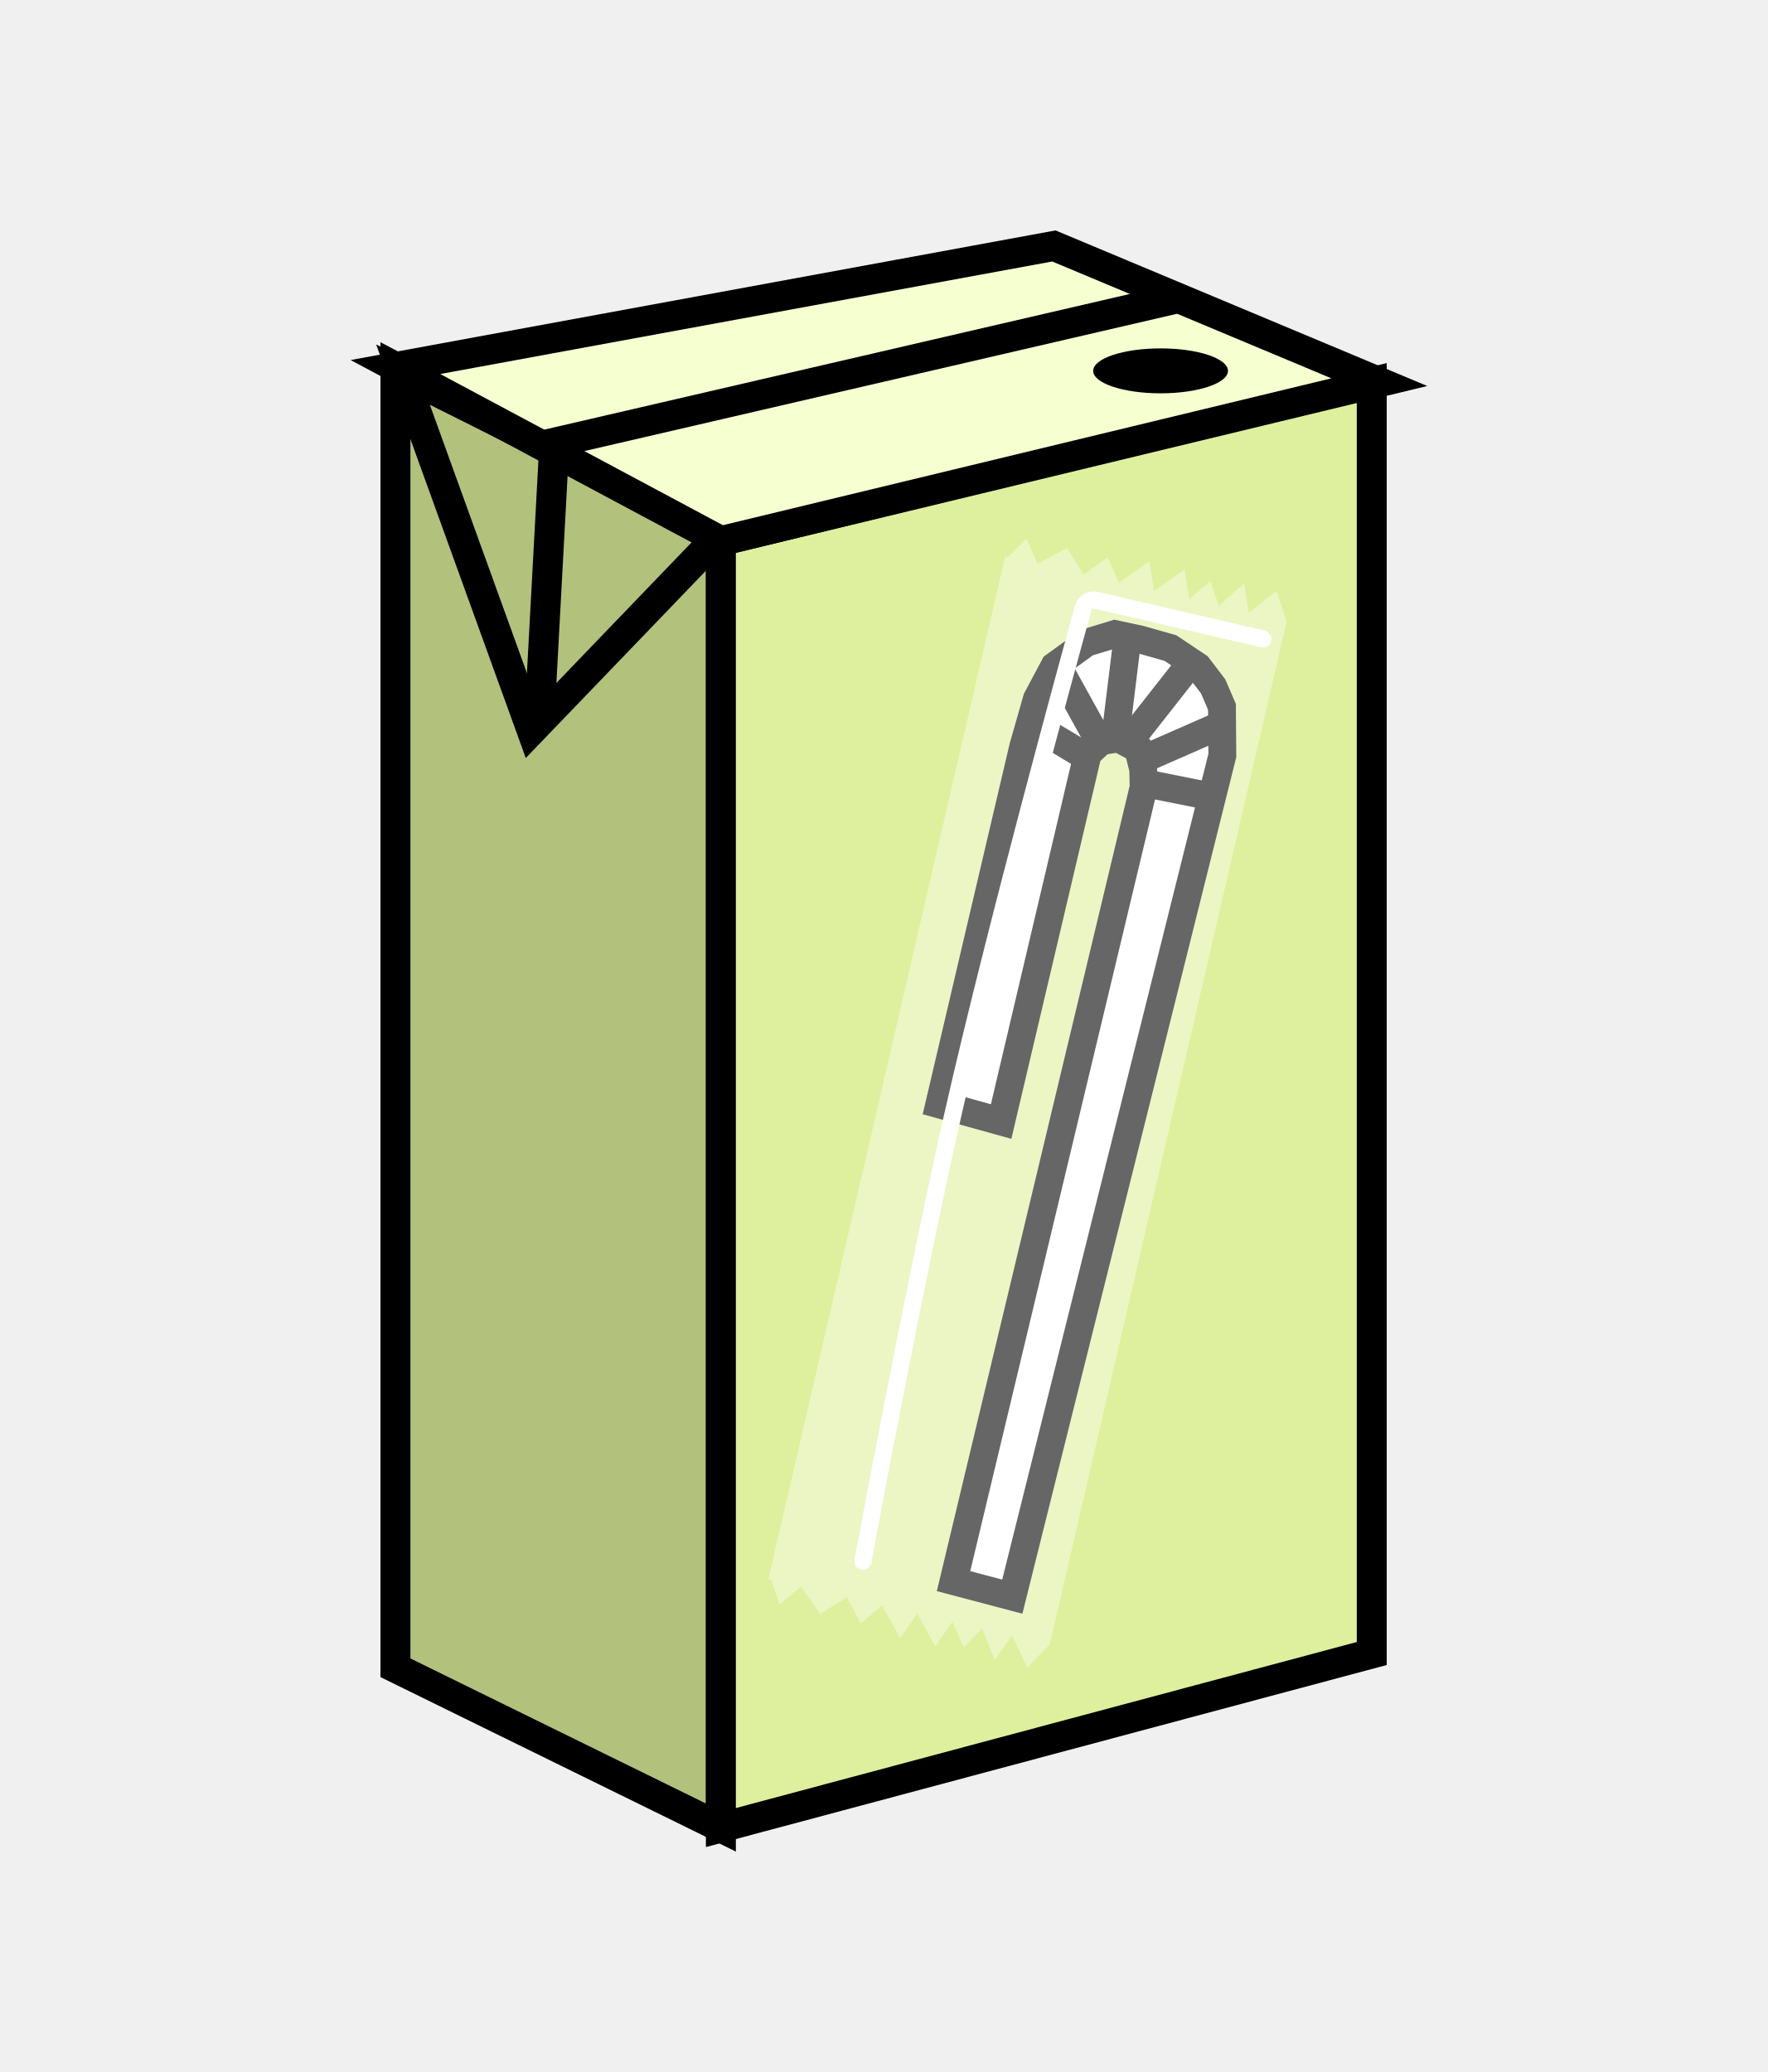
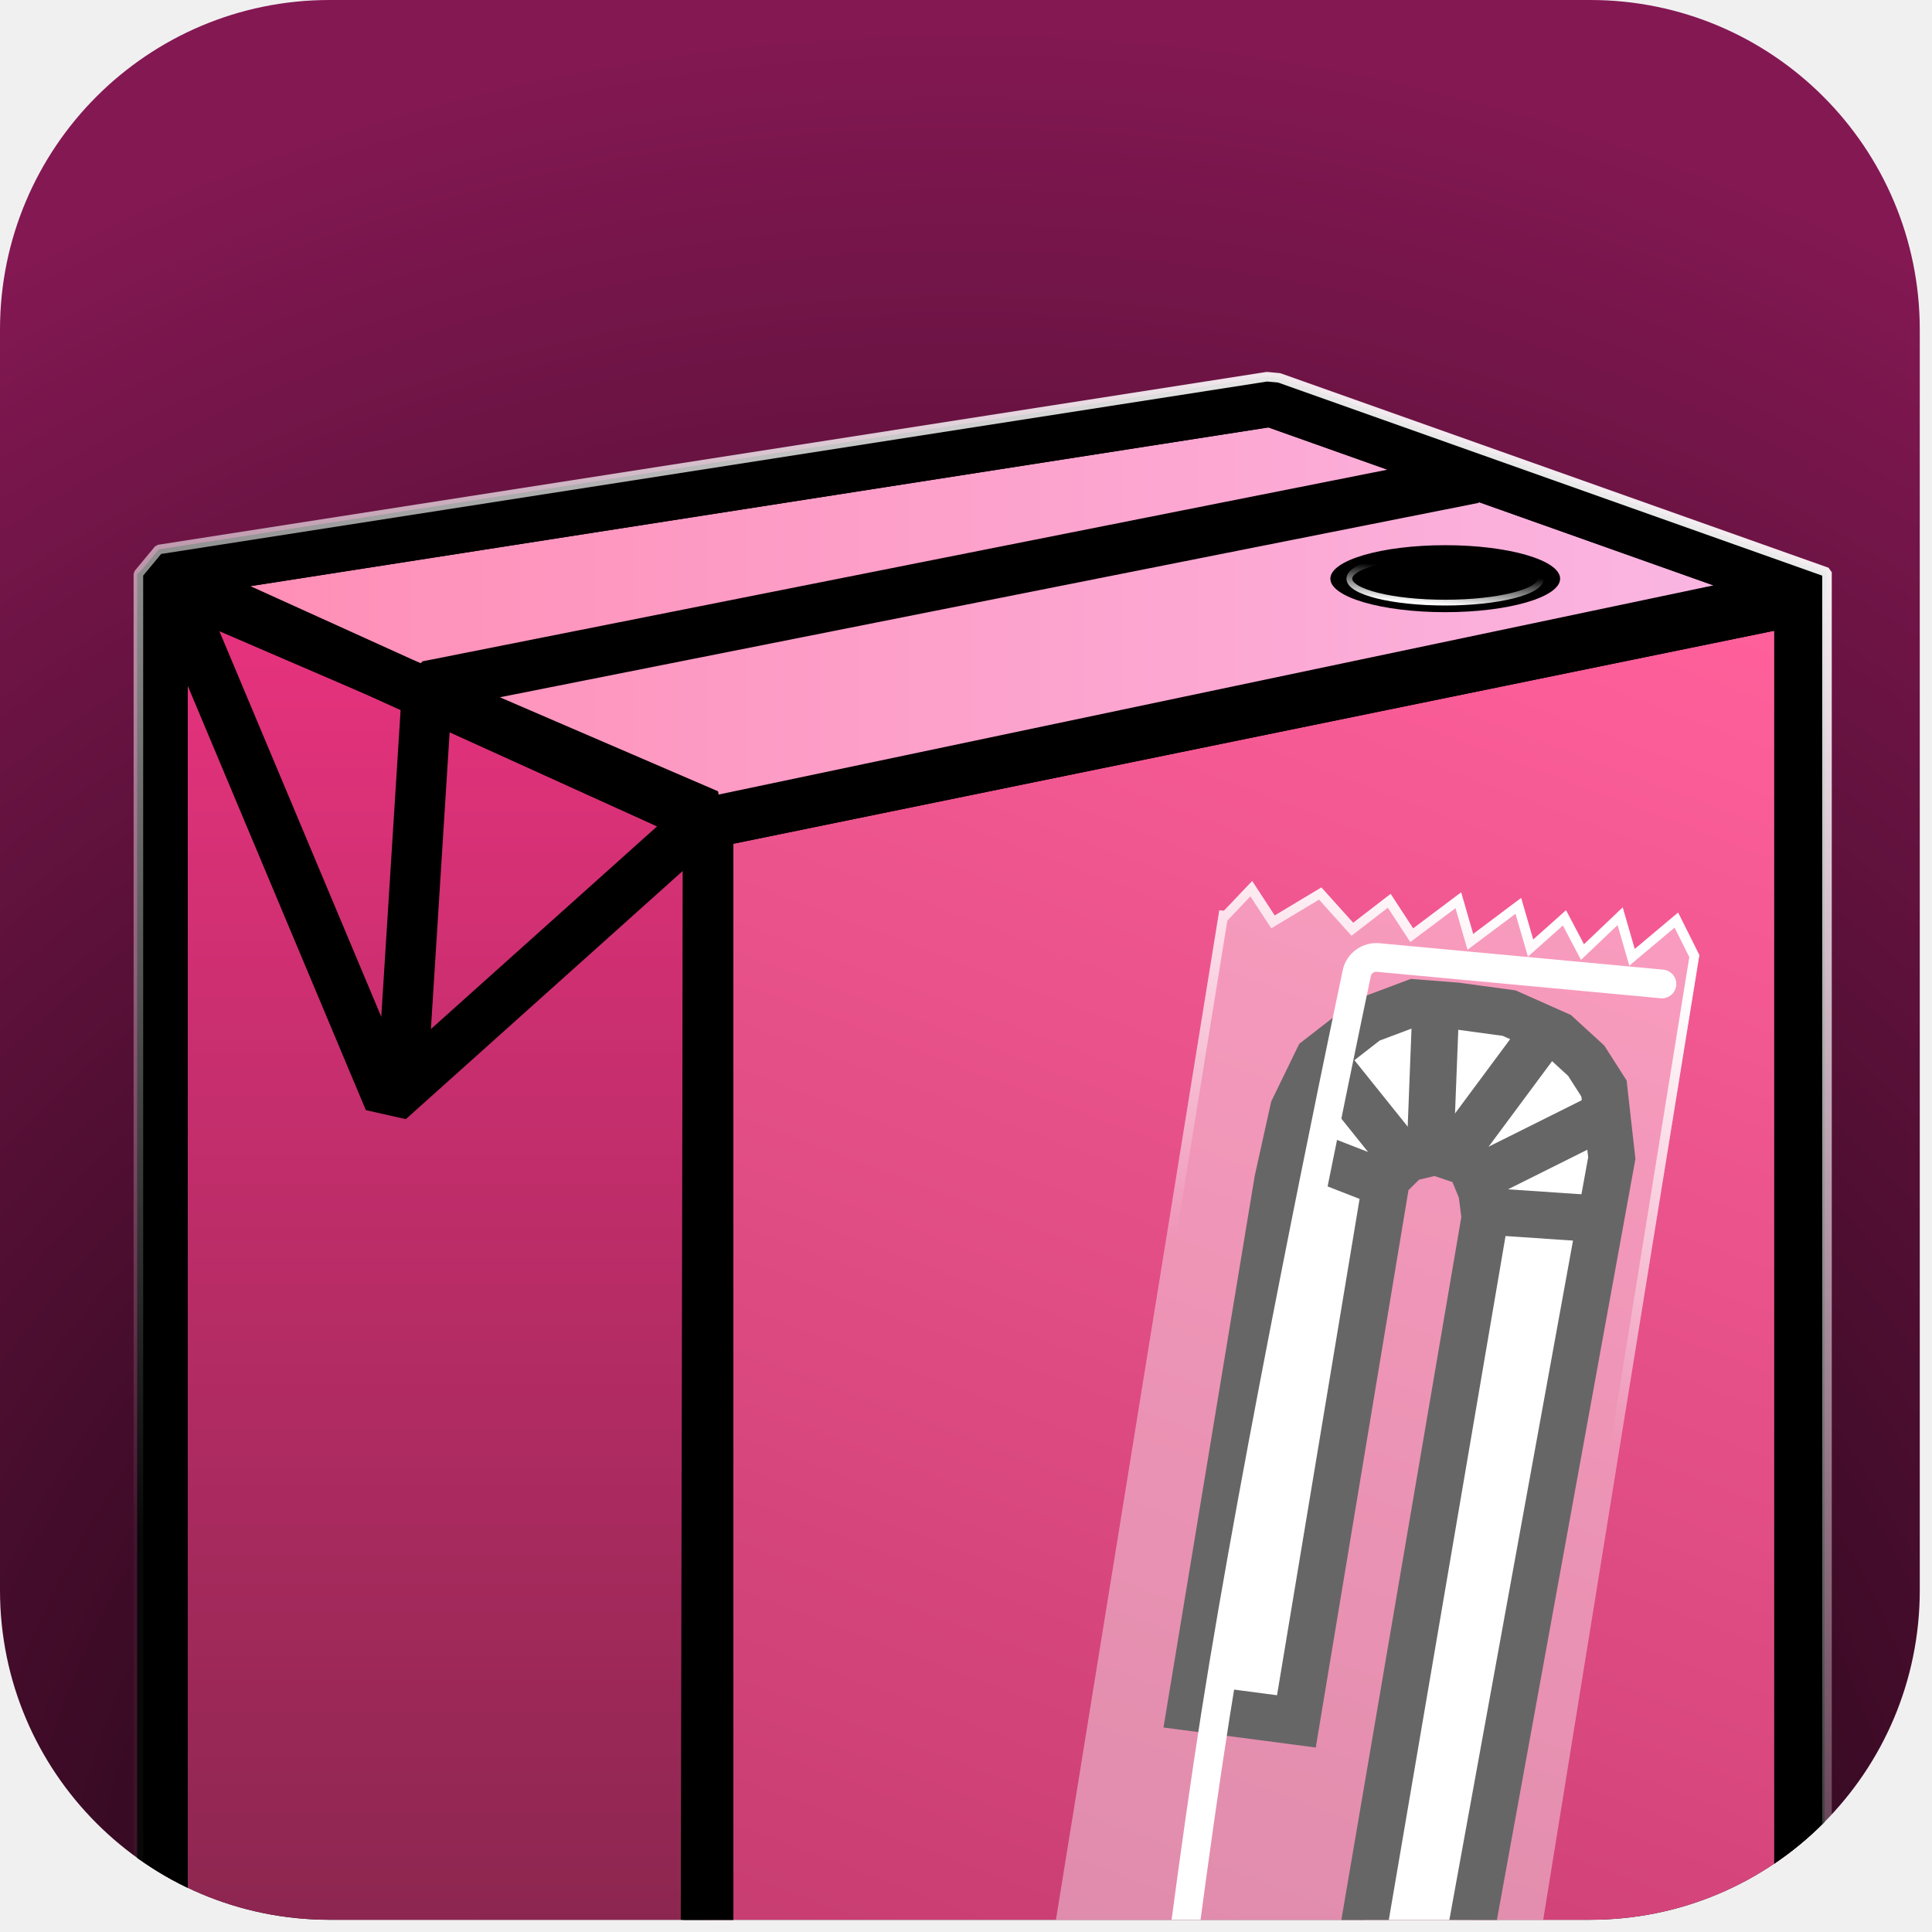
- <svg xmlns="http://www.w3.org/2000/svg" width="337" height="395" viewBox="0 0 337 395" fill="none">
-   <path d="M75.378 317.94V69.969L137.413 102.682V348.395L75.378 317.94Z" fill="#B2C17C" stroke="black" stroke-width="5.709" />
-   <path d="M261.482 315.221L137.412 348.402V103.147L261.482 72.851V315.221Z" fill="#DEF09D" stroke="black" stroke-width="5.709" />
-   <path d="M101.346 139.219L76.821 71.413L137.413 101.709L101.346 139.219Z" stroke="black" stroke-width="5.709" />
-   <path d="M200.89 46.887L75.377 69.97L137.412 103.151L262.925 72.855L200.89 46.887Z" fill="#F5FFD0" stroke="black" stroke-width="5.709" />
-   <path d="M102.79 137.768L105.675 84.389L223.974 56.978" stroke="black" stroke-width="5.709" />
-   <ellipse cx="221.229" cy="70.699" rx="12.846" ry="4.282" fill="black" />
-   <path d="M233 144.014L192.965 304.381L181.763 301.422L217.995 150.095L217.921 146.65L216.947 142.772L213.189 140.771L209.911 141.281L207.35 143.675L190.833 213.809L179.046 210.539L195.04 142.389L197.648 133.255L200.994 126.972L207.124 122.517L212.509 120.873L217.234 121.881L223.111 123.548L228.355 127.055L231.248 130.851L232.929 134.752L233 144.014Z" fill="white" stroke="black" stroke-width="5.308" />
-   <path d="M231.301 151.926L217.718 149.203" stroke="black" stroke-width="5.308" />
-   <path d="M232.541 138.306L217.832 144.755" stroke="black" stroke-width="5.308" />
-   <path d="M226.602 126.875L214.943 141.713" stroke="black" stroke-width="5.308" />
-   <path d="M196.052 137.669L207.45 144.495" stroke="black" stroke-width="5.308" />
-   <path d="M201.664 127.126L209.325 140.97" stroke="black" stroke-width="5.308" />
-   <path d="M214.855 122.119L212.603 140.462" stroke="black" stroke-width="5.308" />
-   <path d="M192.121 106.197L195.655 102.668L197.795 107.511L203.392 104.459L206.563 109.541L211.129 106.25L213.268 111.093L219.104 107.01L219.974 112.645L225.81 108.562L226.679 114.198L230.729 110.788L232.352 115.511L237.157 111.189L238.026 116.825L243.347 112.622L245.247 118.496L238.026 116.825L232.352 115.511L226.679 114.198L219.974 112.645L213.268 111.093L206.563 109.541L197.795 107.511L192.121 106.197Z" fill="#EBF6C4" />
-   <path d="M146.986 301.166L148.609 305.889L152.659 302.479L156.346 307.68L161.428 304.509L164.083 309.471L168.133 306.061L171.581 312.294L174.838 307.614L178.286 313.846L181.544 309.166L183.683 314.009L187.217 310.479L189.634 316.473L192.891 311.793L195.823 317.906L200.112 313.465L192.891 311.793L187.217 310.479L181.544 309.166L174.838 307.614L168.133 306.061L161.428 304.509L152.659 302.479L146.986 301.166Z" fill="#EBF6C4" />
-   <rect x="191.605" y="106.078" width="55.061" height="200.125" transform="rotate(13.0344 191.605 106.078)" fill="white" fill-opacity="0.4" />
-   <path d="M240.689 121.789L208.974 114.446C207.869 114.191 206.769 114.815 206.467 115.908C203.58 126.392 189.585 177.512 181.756 211.941C174.186 245.228 164.489 297.61 164.489 297.61" stroke="white" stroke-width="3.258" stroke-linecap="round" />
+ <svg xmlns="http://www.w3.org/2000/svg" width="79" height="79" viewBox="0 0 79 79" fill="none">
+   <g clip-path="url(#clip0_132_1309)">
+     <path d="M0 0H78.5V78.5H0V0Z" fill="url(#paint0_radial_132_1309)" />
+     <path d="M6.644 100.163V23.467L28.956 33.585V109.582L6.644 100.163Z" fill="url(#paint1_linear_132_1309)" stroke="black" stroke-width="2.058" stroke-linejoin="bevel" />
+     <path d="M73.579 99.307L28.956 109.582V33.632L73.579 24.25V99.307Z" fill="url(#paint2_linear_132_1309)" stroke="black" stroke-width="2.058" stroke-linejoin="bevel" />
+     <path d="M51.963 16.421L6.644 23.487L29.043 33.644L74.362 24.37L51.963 16.421Z" fill="url(#paint3_linear_132_1309)" stroke="black" stroke-width="2.058" stroke-linejoin="bevel" />
+     <path d="M52.308 15.451L74.706 23.4L74.608 24.803V99.307L73.811 100.31L29.188 110.585L29.096 110.558L28.556 110.53L6.244 101.11L5.615 100.163V23.467L5.709 23.405L6.485 22.471L51.805 15.404L52.308 15.451ZM29.985 34.501V108.289L72.551 98.487V25.79L29.985 34.501ZM7.674 99.481L27.779 107.968L27.921 35.61L16.595 45.762L14.96 45.394L7.674 28.036V99.481ZM17.62 42.079L26.87 33.789L18.386 29.94L17.62 42.079ZM15.59 41.578L16.381 29.031L15.19 28.491L8.972 25.812L15.59 41.578ZM60.471 20.561L20.439 28.512L29.363 32.357L29.385 32.489L70.065 23.936L60.464 20.529L60.471 20.561ZM10.238 23.967L16.889 26.982L17.206 27.119L17.273 27.043L56.733 19.205L51.864 17.477L10.238 23.967ZM59.097 22.293C61.691 22.293 63.794 22.907 63.794 23.663C63.793 24.419 61.69 25.032 59.097 25.032C56.503 25.032 54.4 24.419 54.399 23.663C54.399 22.906 56.502 22.293 59.097 22.293Z" fill="black" />
+     <path d="M5.659 99.405V23.467L6.486 22.47L51.805 15.404L52.307 15.451L74.706 23.4V93.729" stroke="url(#paint4_linear_132_1309)" stroke-width="0.391" stroke-linecap="round" stroke-linejoin="bevel" />
+     <path d="M63.004 23.663C63.004 24.203 61.251 24.641 59.089 24.641C56.928 24.641 55.175 24.203 55.175 23.663C55.175 23.122 56.928 22.684 59.089 22.684C61.251 22.684 63.004 23.122 63.004 23.663Z" stroke="url(#paint5_linear_132_1309)" stroke-width="0.235" />
+     <path d="M65.907 47.355L56.658 98.167L52.547 97.672L60.721 49.783L60.585 48.726L60.112 47.569L58.701 47.093L57.542 47.371L56.7 48.203L53.01 70.388L48.68 69.819L52.245 48.264L52.889 45.358L53.889 43.301L55.945 41.703L57.824 40.998L59.55 41.133L61.71 41.427L63.702 42.312L64.86 43.372L65.587 44.509L65.907 47.355Z" fill="white" stroke="black" stroke-width="1.913" />
+     <path d="M65.55 49.852L60.593 49.519" stroke="black" stroke-width="1.913" />
+     <path d="M65.561 45.617L60.492 48.146" stroke="black" stroke-width="1.913" />
+     <path d="M63.067 42.322L59.36 47.318" stroke="black" stroke-width="1.913" />
+     <path d="M52.458 46.775L56.762 48.452" stroke="black" stroke-width="1.913" />
+     <path d="M54.134 43.324L57.322 47.298" stroke="black" stroke-width="1.913" />
+     <path d="M58.704 41.294L58.481 47.02" stroke="black" stroke-width="1.913" />
+     <mask id="path-16-inside-1_132_1309" fill="white">
+       <path d="M58.113 102.221L56.868 100.45L55.848 102.01L54.792 100.256L53.637 101.473L52.716 100.063L51.696 101.623L50.262 99.834L49.243 101.395L47.808 99.605L46.465 100.804L45.355 99.377L43.634 100.54L42.146 99.078L40.803 100.277L40.07 98.884L39.882 98.867L49.858 37.223L50.047 37.241L51.202 36.025L52.123 37.434L54.032 36.288L55.331 37.733L56.864 36.552L57.784 37.962L59.747 36.489L60.238 38.191L62.2 36.718L62.692 38.419L64.035 37.221L64.768 38.613L66.352 37.105L66.844 38.806L68.618 37.316L69.486 39.053L59.51 100.696L58.113 102.221Z" />
+     </mask>
+     <path d="M58.113 102.221L56.868 100.45L55.848 102.01L54.792 100.256L53.637 101.473L52.716 100.063L51.696 101.623L50.262 99.834L49.243 101.395L47.808 99.605L46.465 100.804L45.355 99.377L43.634 100.54L42.146 99.078L40.803 100.277L40.07 98.884L39.882 98.867L49.858 37.223L50.047 37.241L51.202 36.025L52.123 37.434L54.032 36.288L55.331 37.733L56.864 36.552L57.784 37.962L59.747 36.489L60.238 38.191L62.2 36.718L62.692 38.419L64.035 37.221L64.768 38.613L66.352 37.105L66.844 38.806L68.618 37.316L69.486 39.053L59.51 100.696L58.113 102.221Z" fill="white" fill-opacity="0.4" />
+     <path d="M58.113 102.221L57.783 102.456L58.056 102.844L58.398 102.47L58.113 102.221ZM56.868 100.45L57.197 100.215L56.87 99.75L56.54 100.255L56.868 100.45ZM55.848 102.01L55.505 102.224L55.821 102.748L56.176 102.205L55.848 102.01ZM54.792 100.256L55.135 100.043L54.878 99.616L54.512 100.001L54.792 100.256ZM53.637 101.473L53.3 101.697L53.563 102.1L53.917 101.727L53.637 101.473ZM52.716 100.063L53.052 99.838L52.73 99.345L52.388 99.868L52.716 100.063ZM51.696 101.623L51.38 101.876L51.714 102.292L52.024 101.818L51.696 101.623ZM50.262 99.834L50.578 99.582L50.243 99.165L49.933 99.64L50.262 99.834ZM49.243 101.395L48.927 101.647L49.261 102.064L49.571 101.589L49.243 101.395ZM47.808 99.605L48.124 99.353L47.874 99.04L47.554 99.326L47.808 99.605ZM46.465 100.804L46.145 101.052L46.395 101.373L46.719 101.084L46.465 100.804ZM45.355 99.377L45.675 99.129L45.458 98.851L45.146 99.062L45.355 99.377ZM43.634 100.54L43.346 100.824L43.568 101.042L43.843 100.856L43.634 100.54ZM42.146 99.078L42.434 98.794L42.178 98.543L41.892 98.798L42.146 99.078ZM40.803 100.277L40.45 100.472L40.675 100.898L41.058 100.556L40.803 100.277ZM40.07 98.884L40.423 98.689L40.333 98.516L40.133 98.498L40.07 98.884ZM39.882 98.867L39.492 98.83L39.429 99.217L39.819 99.253L39.882 98.867ZM49.858 37.223L49.92 36.837L49.531 36.801L49.468 37.187L49.858 37.223ZM50.047 37.241L49.984 37.627L50.184 37.646L50.327 37.496L50.047 37.241ZM51.202 36.025L51.538 35.8L51.275 35.398L50.922 35.77L51.202 36.025ZM52.123 37.434L51.786 37.659L51.983 37.96L52.312 37.762L52.123 37.434ZM54.032 36.288L54.335 36.021L54.128 35.79L53.843 35.961L54.032 36.288ZM55.331 37.733L55.028 38.001L55.264 38.263L55.562 38.033L55.331 37.733ZM56.864 36.552L57.2 36.328L56.978 35.987L56.633 36.253L56.864 36.552ZM57.784 37.962L57.448 38.187L57.667 38.522L58.011 38.265L57.784 37.962ZM59.747 36.489L60.127 36.361L59.978 35.843L59.521 36.186L59.747 36.489ZM60.238 38.191L59.857 38.319L60.007 38.837L60.464 38.494L60.238 38.191ZM62.2 36.718L62.581 36.59L62.431 36.072L61.974 36.415L62.2 36.718ZM62.692 38.419L62.312 38.548L62.477 39.119L62.947 38.699L62.692 38.419ZM64.035 37.221L64.388 37.025L64.164 36.599L63.78 36.941L64.035 37.221ZM64.768 38.613L64.415 38.809L64.647 39.25L65.033 38.883L64.768 38.613ZM66.352 37.105L66.733 36.977L66.561 36.384L66.088 36.835L66.352 37.105ZM66.844 38.806L66.463 38.935L66.623 39.486L67.089 39.094L66.844 38.806ZM68.618 37.316L68.974 37.127L68.762 36.701L68.373 37.028L68.618 37.316ZM69.486 39.053L69.875 39.089L69.895 38.969L69.842 38.864L69.486 39.053ZM59.51 100.696L59.795 100.945L59.88 100.852L59.899 100.732L59.51 100.696ZM58.113 102.221L58.442 101.987L57.197 100.215L56.868 100.45L56.538 100.684L57.783 102.456L58.113 102.221ZM56.868 100.45L56.54 100.255L55.52 101.816L55.848 102.01L56.176 102.205L57.196 100.644L56.868 100.45ZM55.848 102.01L56.191 101.797L55.135 100.043L54.792 100.256L54.449 100.47L55.505 102.224L55.848 102.01ZM54.792 100.256L54.512 100.001L53.356 101.218L53.637 101.473L53.917 101.727L55.072 100.511L54.792 100.256ZM53.637 101.473L53.973 101.248L53.052 99.838L52.716 100.063L52.38 100.287L53.3 101.697L53.637 101.473ZM52.716 100.063L52.388 99.868L51.368 101.429L51.696 101.623L52.024 101.818L53.044 100.257L52.716 100.063ZM51.696 101.623L52.012 101.371L50.578 99.582L50.262 99.834L49.946 100.086L51.38 101.876L51.696 101.623ZM50.262 99.834L49.933 99.64L48.915 101.201L49.243 101.395L49.571 101.589L50.59 100.028L50.262 99.834ZM49.243 101.395L49.559 101.143L48.124 99.353L47.808 99.605L47.492 99.858L48.927 101.647L49.243 101.395ZM47.808 99.605L47.554 99.326L46.21 100.524L46.465 100.804L46.719 101.084L48.063 99.885L47.808 99.605ZM46.465 100.804L46.784 100.556L45.675 99.129L45.355 99.377L45.036 99.625L46.145 101.052L46.465 100.804ZM45.355 99.377L45.146 99.062L43.425 100.225L43.634 100.54L43.843 100.856L45.564 99.692L45.355 99.377ZM43.634 100.54L43.922 100.257L42.434 98.794L42.146 99.078L41.858 99.361L43.346 100.824L43.634 100.54ZM42.146 99.078L41.892 98.798L40.549 99.997L40.803 100.277L41.058 100.556L42.401 99.357L42.146 99.078ZM40.803 100.277L41.157 100.081L40.423 98.689L40.07 98.884L39.717 99.08L40.45 100.472L40.803 100.277ZM40.07 98.884L40.133 98.498L39.944 98.48L39.882 98.867L39.819 99.253L40.008 99.271L40.07 98.884ZM39.882 98.867L40.272 98.903L50.248 37.26L49.858 37.223L49.468 37.187L39.492 98.83L39.882 98.867ZM49.858 37.223L49.795 37.61L49.984 37.627L50.047 37.241L50.109 36.855L49.92 36.837L49.858 37.223ZM50.047 37.241L50.327 37.496L51.482 36.279L51.202 36.025L50.922 35.77L49.766 36.986L50.047 37.241ZM51.202 36.025L50.865 36.249L51.786 37.659L52.123 37.434L52.459 37.21L51.538 35.8L51.202 36.025ZM52.123 37.434L52.312 37.762L54.221 36.616L54.032 36.288L53.843 35.961L51.933 37.107L52.123 37.434ZM54.032 36.288L53.729 36.556L55.028 38.001L55.331 37.733L55.634 37.466L54.335 36.021L54.032 36.288ZM55.331 37.733L55.562 38.033L57.094 36.852L56.864 36.552L56.633 36.253L55.1 37.434L55.331 37.733ZM56.864 36.552L56.528 36.777L57.448 38.187L57.784 37.962L58.121 37.738L57.2 36.328L56.864 36.552ZM57.784 37.962L58.011 38.265L59.973 36.792L59.747 36.489L59.521 36.186L57.558 37.659L57.784 37.962ZM59.747 36.489L59.367 36.617L59.857 38.319L60.238 38.191L60.618 38.063L60.127 36.361L59.747 36.489ZM60.238 38.191L60.464 38.494L62.427 37.021L62.2 36.718L61.974 36.415L60.011 37.888L60.238 38.191ZM62.2 36.718L61.82 36.846L62.312 38.548L62.692 38.419L63.072 38.291L62.581 36.59L62.2 36.718ZM62.692 38.419L62.947 38.699L64.29 37.5L64.035 37.221L63.78 36.941L62.437 38.14L62.692 38.419ZM64.035 37.221L63.682 37.416L64.415 38.809L64.768 38.613L65.121 38.417L64.388 37.025L64.035 37.221ZM64.768 38.613L65.033 38.883L66.617 37.375L66.352 37.105L66.088 36.835L64.503 38.343L64.768 38.613ZM66.352 37.105L65.972 37.233L66.463 38.935L66.844 38.806L67.224 38.678L66.733 36.977L66.352 37.105ZM66.844 38.806L67.089 39.094L68.863 37.604L68.618 37.316L68.373 37.028L66.599 38.518L66.844 38.806ZM68.618 37.316L68.261 37.505L69.129 39.242L69.486 39.053L69.842 38.864L68.974 37.127L68.618 37.316ZM69.486 39.053L69.096 39.016L59.12 100.66L59.51 100.696L59.899 100.732L69.875 39.089L69.486 39.053ZM59.51 100.696L59.224 100.447L57.827 101.972L58.113 102.221L58.398 102.47L59.795 100.945L59.51 100.696Z" fill="url(#paint6_linear_132_1309)" mask="url(#path-16-inside-1_132_1309)" />
+     <path d="M67.957 40.234L56.352 39.153C55.947 39.115 55.564 39.388 55.48 39.788C54.737 43.317 51.392 59.367 49.697 70.15C48.042 80.67 46.233 97.141 46.233 97.141" stroke="white" stroke-width="1.174" stroke-linecap="round" />
+   </g>
+   <defs>
+     <radialGradient id="paint0_radial_132_1309" cx="0" cy="0" r="1" gradientUnits="userSpaceOnUse" gradientTransform="translate(39.3569 83.9544) rotate(-90) scale(83.9544)">
+       <stop />
+       <stop offset="1" stop-color="#841853" />
+     </radialGradient>
+     <linearGradient id="paint1_linear_132_1309" x1="17.8" y1="23.467" x2="17.8" y2="109.582" gradientUnits="userSpaceOnUse">
+       <stop stop-color="#EA337F" />
+       <stop offset="1" stop-color="#571F35" />
+     </linearGradient>
+     <linearGradient id="paint2_linear_132_1309" x1="68.288" y1="24.25" x2="37.561" y2="105.472" gradientUnits="userSpaceOnUse">
+       <stop stop-color="#FF609B" />
+       <stop offset="1" stop-color="#B43063" />
+     </linearGradient>
+     <linearGradient id="paint3_linear_132_1309" x1="6.644" y1="25.032" x2="74.362" y2="25.032" gradientUnits="userSpaceOnUse">
+       <stop stop-color="#FF8CB3" />
+       <stop offset="1" stop-color="#FAB8E5" />
+     </linearGradient>
+     <linearGradient id="paint4_linear_132_1309" x1="53.609" y1="8.788" x2="27.775" y2="71.809" gradientUnits="userSpaceOnUse">
+       <stop stop-color="white" />
+       <stop offset="1" stop-color="white" stop-opacity="0.03" />
+     </linearGradient>
+     <linearGradient id="paint5_linear_132_1309" x1="58.105" y1="24.641" x2="58.225" y2="23.24" gradientUnits="userSpaceOnUse">
+       <stop stop-color="white" />
+       <stop offset="1" stop-color="white" stop-opacity="0" />
+     </linearGradient>
+     <linearGradient id="paint6_linear_132_1309" x1="66.775" y1="39.566" x2="59.271" y2="55.893" gradientUnits="userSpaceOnUse">
+       <stop stop-color="white" />
+       <stop offset="1" stop-color="#FCFCFC" stop-opacity="0" />
+     </linearGradient>
+     <clipPath id="clip0_132_1309">
+       <rect width="78.5" height="78.5" rx="13.476" fill="white" />
+     </clipPath>
+   </defs>
</svg>
